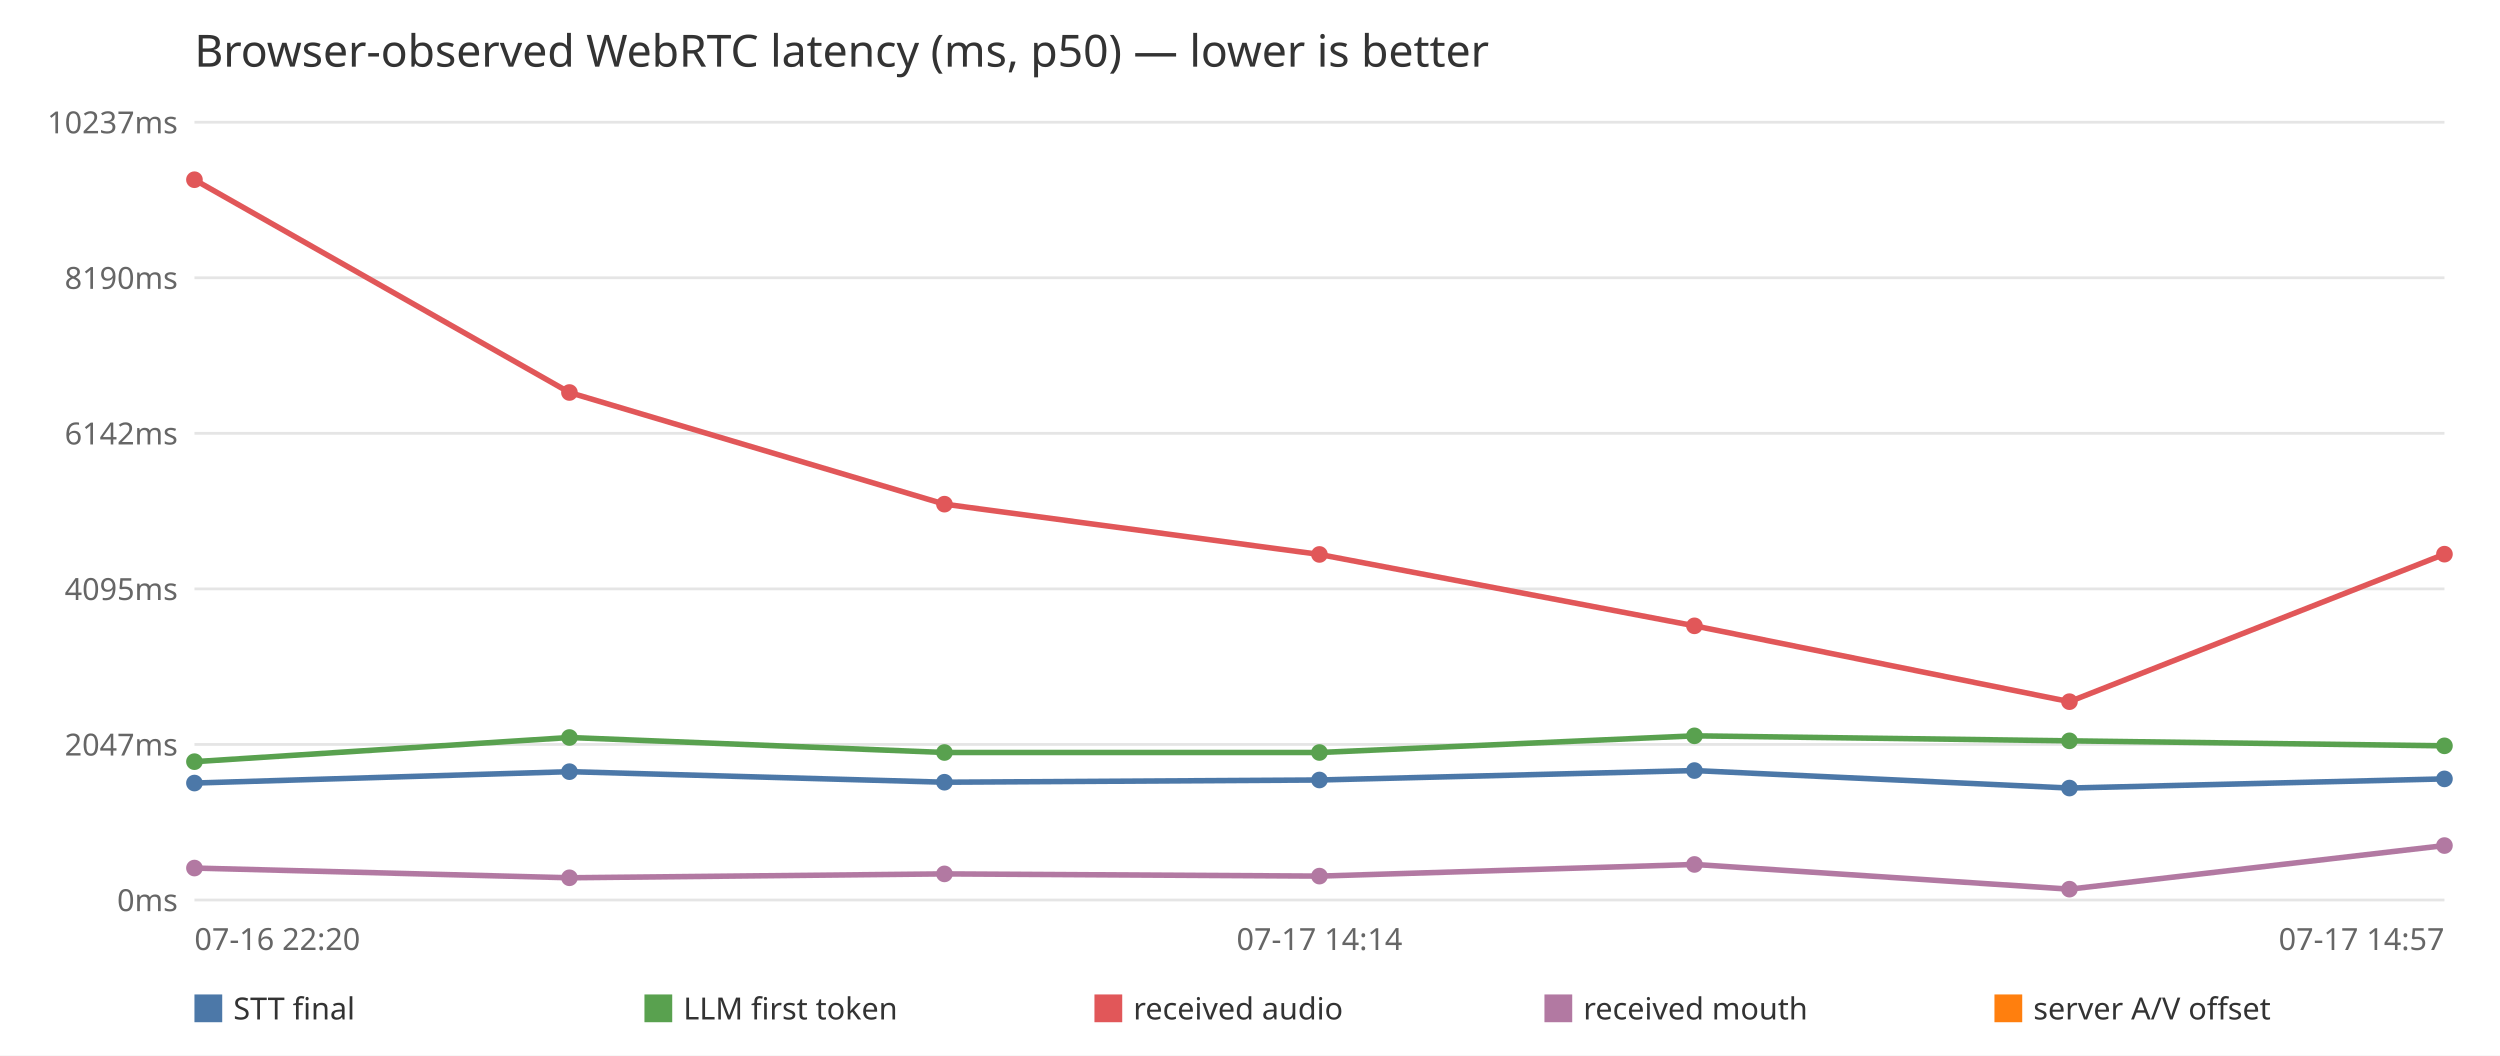
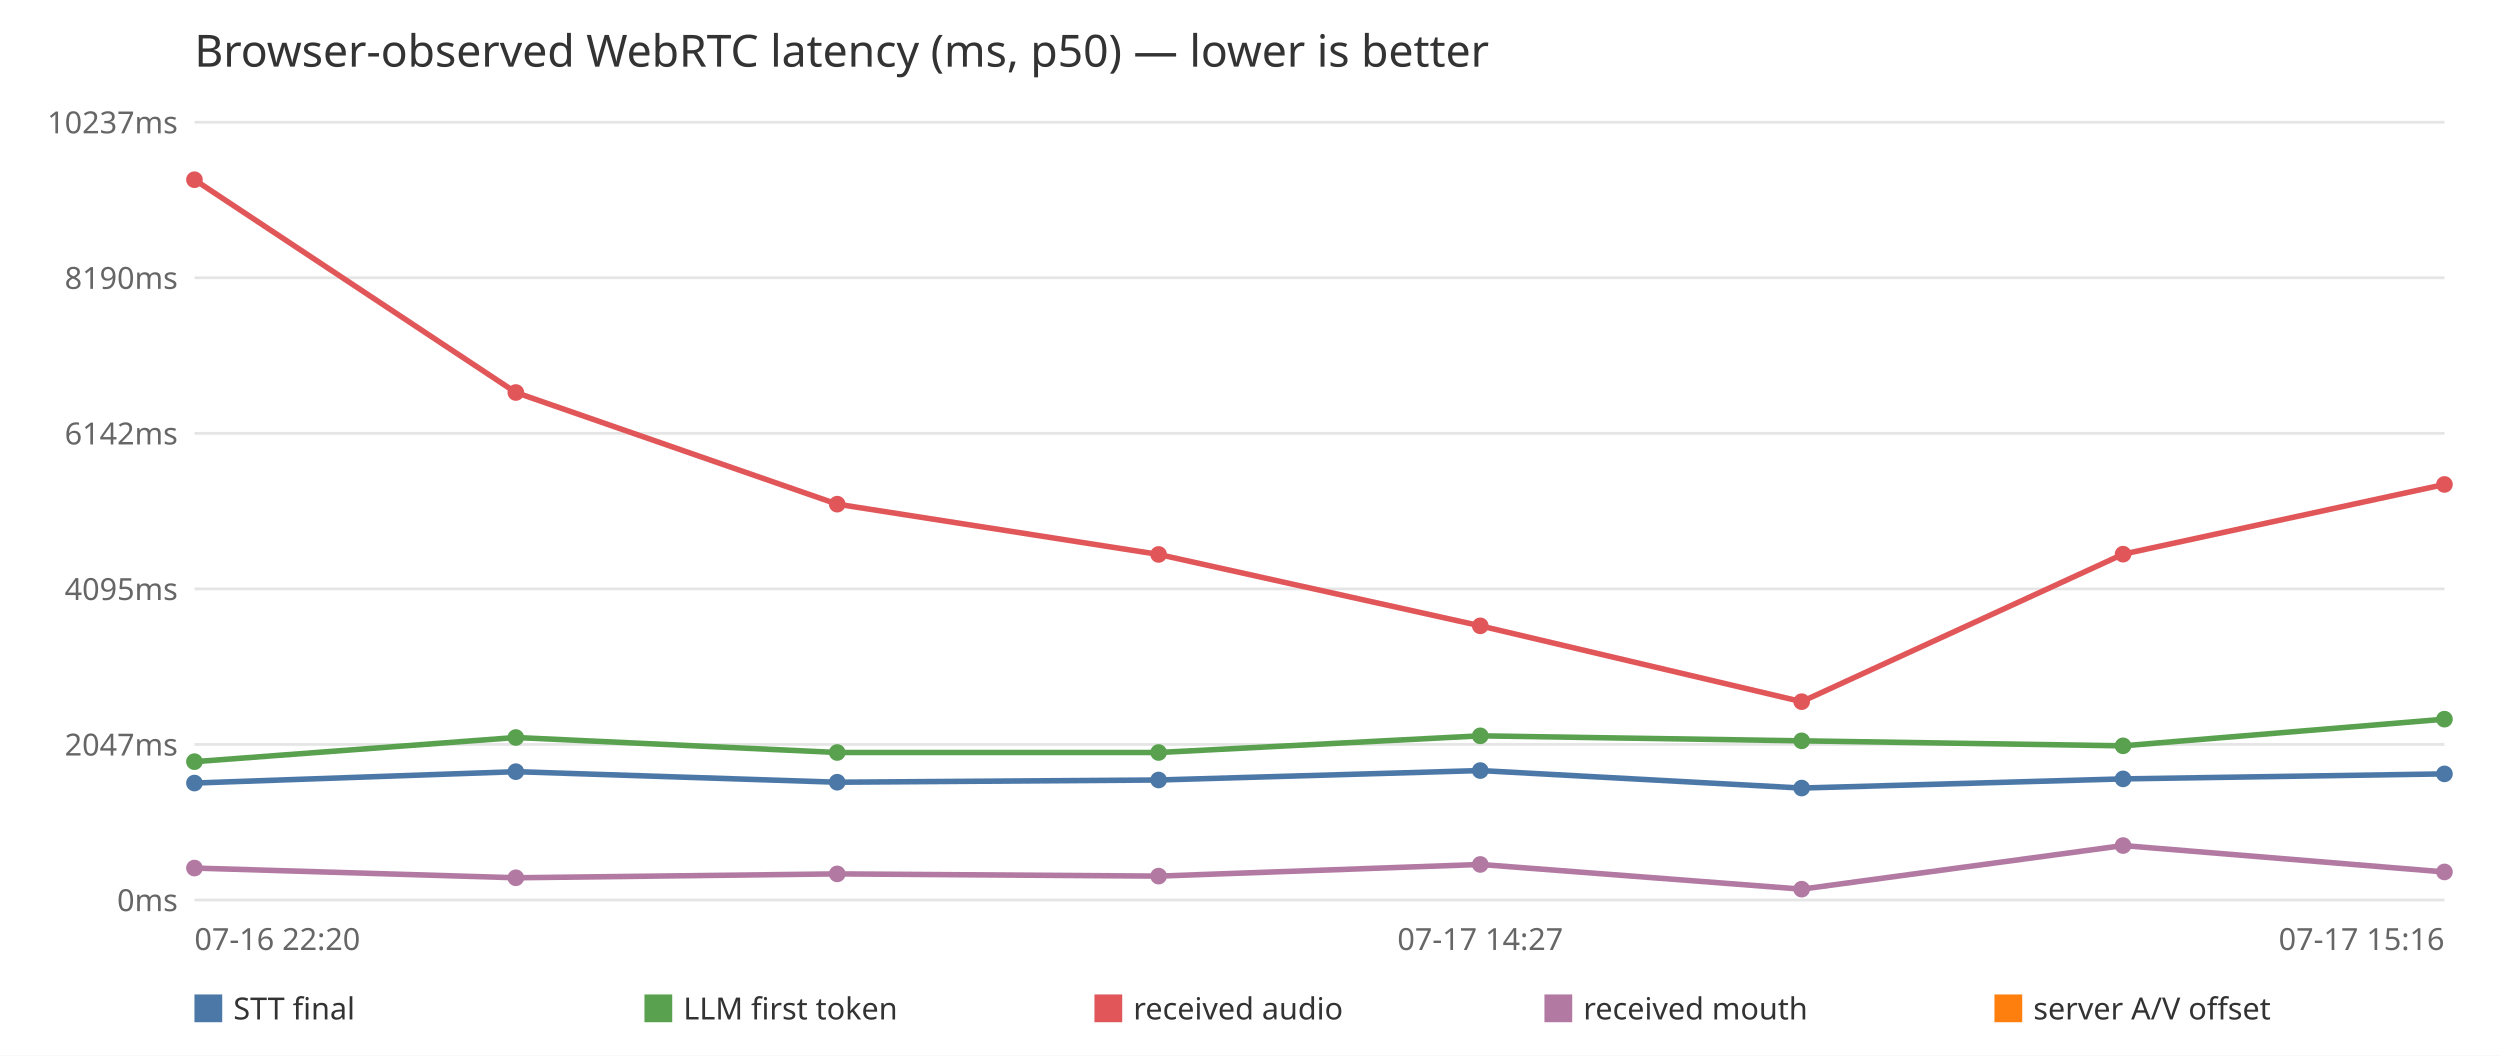
<svg xmlns="http://www.w3.org/2000/svg" width="900" height="380" viewBox="0 0 900 380" font-family="sans-serif">
  <rect width="900" height="380" fill="white" />
  <text x="70" y="24" font-size="16" fill="#333">Browser-observed WebRTC latency (ms, p50) — lower is better</text>
  <line x1="70" y1="324.0" x2="880" y2="324.0" stroke="#e5e5e5" />
  <text x="64" y="328.0" font-size="11" fill="#666" text-anchor="end">0ms</text>
  <line x1="70" y1="268.0" x2="880" y2="268.0" stroke="#e5e5e5" />
  <text x="64" y="272.0" font-size="11" fill="#666" text-anchor="end">2047ms</text>
  <line x1="70" y1="212.0" x2="880" y2="212.0" stroke="#e5e5e5" />
  <text x="64" y="216.0" font-size="11" fill="#666" text-anchor="end">4095ms</text>
  <line x1="70" y1="156.0" x2="880" y2="156.0" stroke="#e5e5e5" />
  <text x="64" y="160.0" font-size="11" fill="#666" text-anchor="end">6142ms</text>
  <line x1="70" y1="100.0" x2="880" y2="100.0" stroke="#e5e5e5" />
  <text x="64" y="104.0" font-size="11" fill="#666" text-anchor="end">8190ms</text>
  <line x1="70" y1="44.0" x2="880" y2="44.0" stroke="#e5e5e5" />
  <text x="64" y="48.0" font-size="11" fill="#666" text-anchor="end">10237ms</text>
  <text x="70.0" y="342" font-size="11" fill="#666" text-anchor="start">07-16 22:20</text>
-   <text x="475.0" y="342" font-size="11" fill="#666" text-anchor="middle">07-17 14:14</text>
-   <text x="880.0" y="342" font-size="11" fill="#666" text-anchor="end">07-17 14:57</text>
-   <polyline points="70.0,281.9 205.0,277.8 340.0,281.6 475.0,280.8 610.0,277.4 745.0,283.7 880.0,280.4" fill="none" stroke="#4c78a8" stroke-width="2" />
+   <text x="532.9" y="342" font-size="11" fill="#666" text-anchor="middle">07-17 14:27</text>
+   <text x="880.0" y="342" font-size="11" fill="#666" text-anchor="end">07-17 15:16</text>
+   <polyline points="70.0,281.9 185.7,277.8 301.4,281.6 417.1,280.8 532.9,277.4 648.6,283.7 764.3,280.4 880.0,278.6" fill="none" stroke="#4c78a8" stroke-width="2" />
  <circle cx="70.0" cy="281.9" r="3" fill="#4c78a8" />
-   <circle cx="205.0" cy="277.8" r="3" fill="#4c78a8" />
-   <circle cx="340.0" cy="281.6" r="3" fill="#4c78a8" />
-   <circle cx="475.0" cy="280.8" r="3" fill="#4c78a8" />
-   <circle cx="610.0" cy="277.4" r="3" fill="#4c78a8" />
-   <circle cx="745.0" cy="283.7" r="3" fill="#4c78a8" />
-   <circle cx="880.0" cy="280.4" r="3" fill="#4c78a8" />
+   <circle cx="185.7" cy="277.8" r="3" fill="#4c78a8" />
+   <circle cx="301.4" cy="281.6" r="3" fill="#4c78a8" />
+   <circle cx="417.1" cy="280.8" r="3" fill="#4c78a8" />
+   <circle cx="532.9" cy="277.4" r="3" fill="#4c78a8" />
+   <circle cx="648.6" cy="283.7" r="3" fill="#4c78a8" />
+   <circle cx="764.3" cy="280.4" r="3" fill="#4c78a8" />
+   <circle cx="880.0" cy="278.6" r="3" fill="#4c78a8" />
  <rect x="70.0" y="358" width="10" height="10" fill="#4c78a8" />
  <text x="84.0" y="367" font-size="11" fill="#333">STT final</text>
-   <polyline points="70.0,274.2 205.0,265.5 340.0,270.9 475.0,270.9 610.0,264.9 745.0,266.7 880.0,268.5" fill="none" stroke="#59a14f" stroke-width="2" />
+   <polyline points="70.0,274.2 185.7,265.5 301.4,270.9 417.1,270.9 532.9,264.9 648.6,266.7 764.3,268.5 880.0,258.9" fill="none" stroke="#59a14f" stroke-width="2" />
  <circle cx="70.0" cy="274.2" r="3" fill="#59a14f" />
-   <circle cx="205.0" cy="265.5" r="3" fill="#59a14f" />
-   <circle cx="340.0" cy="270.9" r="3" fill="#59a14f" />
-   <circle cx="475.0" cy="270.9" r="3" fill="#59a14f" />
-   <circle cx="610.0" cy="264.9" r="3" fill="#59a14f" />
-   <circle cx="745.0" cy="266.7" r="3" fill="#59a14f" />
-   <circle cx="880.0" cy="268.5" r="3" fill="#59a14f" />
+   <circle cx="185.7" cy="265.5" r="3" fill="#59a14f" />
+   <circle cx="301.4" cy="270.9" r="3" fill="#59a14f" />
+   <circle cx="417.1" cy="270.9" r="3" fill="#59a14f" />
+   <circle cx="532.9" cy="264.9" r="3" fill="#59a14f" />
+   <circle cx="648.6" cy="266.7" r="3" fill="#59a14f" />
+   <circle cx="764.3" cy="268.5" r="3" fill="#59a14f" />
+   <circle cx="880.0" cy="258.9" r="3" fill="#59a14f" />
  <rect x="232.0" y="358" width="10" height="10" fill="#59a14f" />
  <text x="246.0" y="367" font-size="11" fill="#333">LLM first token</text>
-   <polyline points="70.0,64.7 205.0,141.3 340.0,181.5 475.0,199.6 610.0,225.3 745.0,252.6 880.0,199.5" fill="none" stroke="#e15759" stroke-width="2" />
+   <polyline points="70.0,64.7 185.7,141.3 301.4,181.5 417.1,199.6 532.9,225.3 648.6,252.6 764.3,199.5 880.0,174.4" fill="none" stroke="#e15759" stroke-width="2" />
  <circle cx="70.0" cy="64.7" r="3" fill="#e15759" />
-   <circle cx="205.0" cy="141.3" r="3" fill="#e15759" />
-   <circle cx="340.0" cy="181.5" r="3" fill="#e15759" />
-   <circle cx="475.0" cy="199.6" r="3" fill="#e15759" />
-   <circle cx="610.0" cy="225.3" r="3" fill="#e15759" />
-   <circle cx="745.0" cy="252.6" r="3" fill="#e15759" />
-   <circle cx="880.0" cy="199.5" r="3" fill="#e15759" />
+   <circle cx="185.7" cy="141.3" r="3" fill="#e15759" />
+   <circle cx="301.4" cy="181.5" r="3" fill="#e15759" />
+   <circle cx="417.1" cy="199.6" r="3" fill="#e15759" />
+   <circle cx="532.9" cy="225.3" r="3" fill="#e15759" />
+   <circle cx="648.6" cy="252.6" r="3" fill="#e15759" />
+   <circle cx="764.3" cy="199.5" r="3" fill="#e15759" />
+   <circle cx="880.0" cy="174.4" r="3" fill="#e15759" />
  <rect x="394.0" y="358" width="10" height="10" fill="#e15759" />
  <text x="408.0" y="367" font-size="11" fill="#333">received audio</text>
-   <polyline points="70.0,312.5 205.0,316.0 340.0,314.6 475.0,315.4 610.0,311.2 745.0,320.1 880.0,304.4" fill="none" stroke="#b279a2" stroke-width="2" />
+   <polyline points="70.0,312.5 185.7,316.0 301.4,314.6 417.1,315.4 532.9,311.2 648.6,320.1 764.3,304.4 880.0,313.9" fill="none" stroke="#b279a2" stroke-width="2" />
  <circle cx="70.0" cy="312.5" r="3" fill="#b279a2" />
-   <circle cx="205.0" cy="316.0" r="3" fill="#b279a2" />
-   <circle cx="340.0" cy="314.6" r="3" fill="#b279a2" />
-   <circle cx="475.0" cy="315.4" r="3" fill="#b279a2" />
-   <circle cx="610.0" cy="311.2" r="3" fill="#b279a2" />
-   <circle cx="745.0" cy="320.1" r="3" fill="#b279a2" />
-   <circle cx="880.0" cy="304.4" r="3" fill="#b279a2" />
+   <circle cx="185.7" cy="316.0" r="3" fill="#b279a2" />
+   <circle cx="301.4" cy="314.6" r="3" fill="#b279a2" />
+   <circle cx="417.1" cy="315.4" r="3" fill="#b279a2" />
+   <circle cx="532.9" cy="311.2" r="3" fill="#b279a2" />
+   <circle cx="648.6" cy="320.1" r="3" fill="#b279a2" />
+   <circle cx="764.3" cy="304.4" r="3" fill="#b279a2" />
+   <circle cx="880.0" cy="313.9" r="3" fill="#b279a2" />
  <rect x="556.0" y="358" width="10" height="10" fill="#b279a2" />
  <text x="570.0" y="367" font-size="11" fill="#333">received mouth</text>
  <rect x="718.0" y="358" width="10" height="10" fill="#ff7f0e" />
  <text x="732.0" y="367" font-size="11" fill="#333">server A/V offset</text>
</svg>
